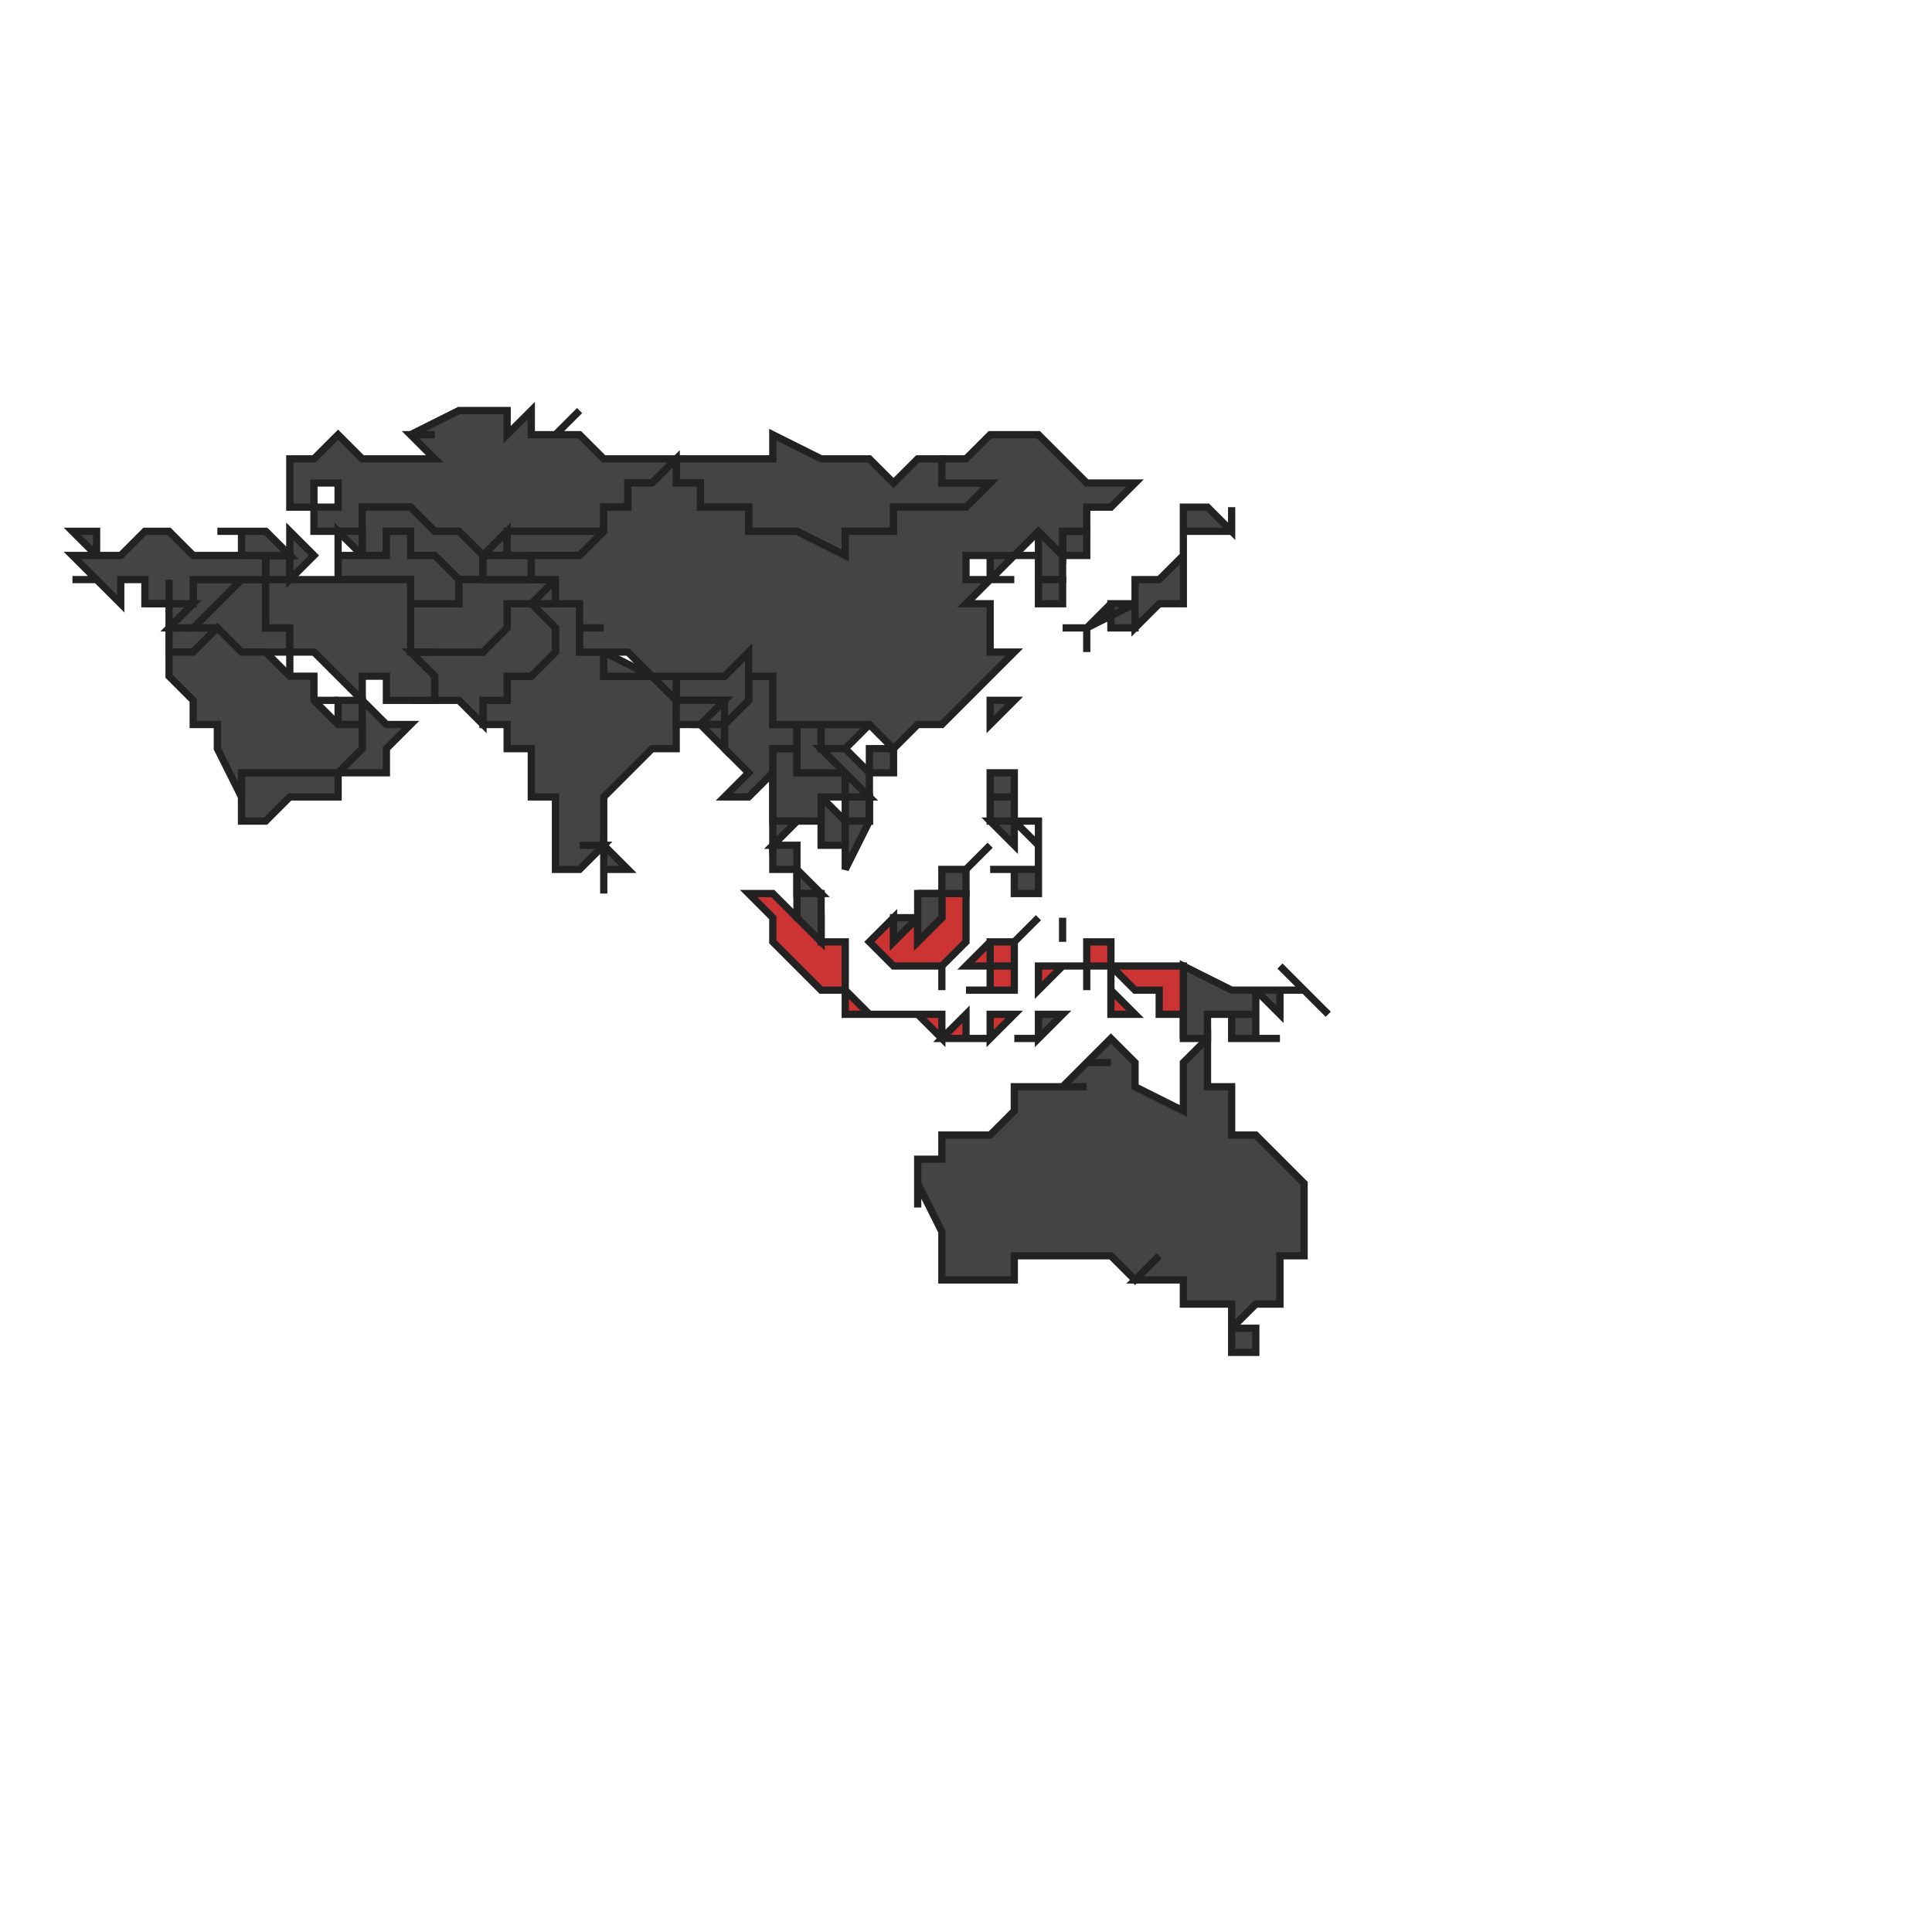
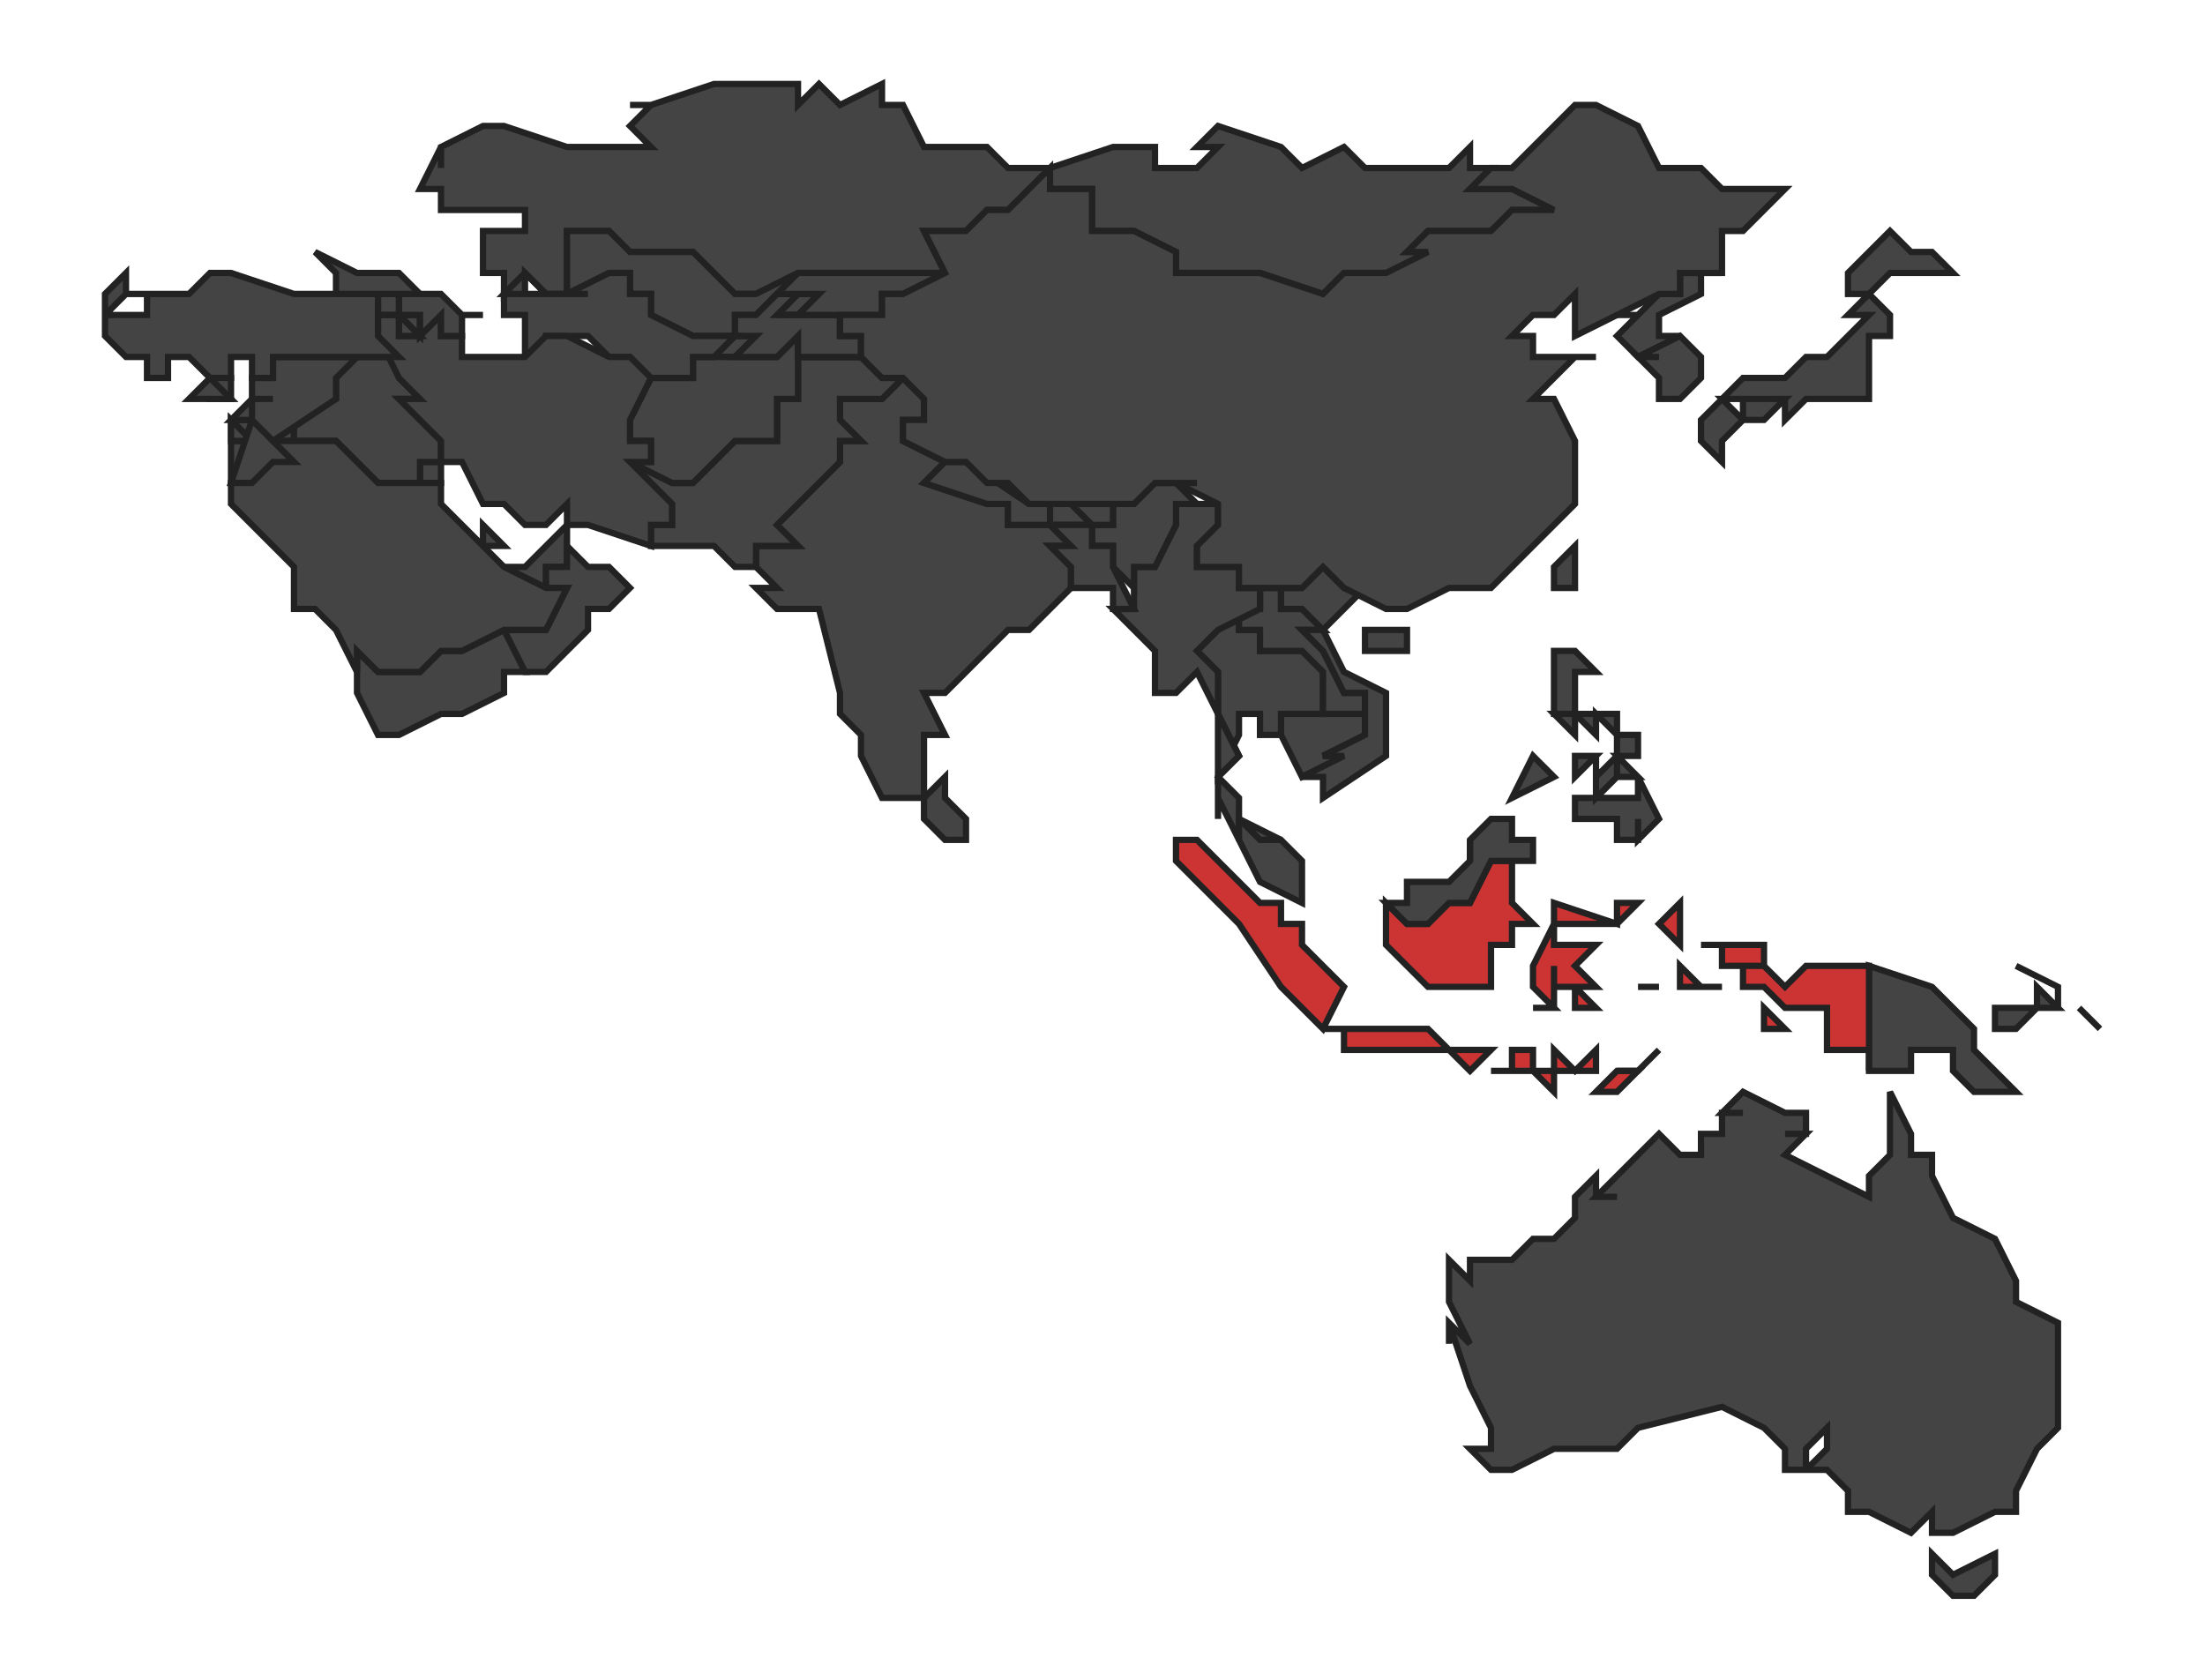
- <svg xmlns="http://www.w3.org/2000/svg" viewBox="0 0 80 80" width="80" height="80">
-   <path d="M28 19 L27 20 L27 20 L27 20 L27 20 L26 20 L26 21 L25 21 L25 22 L25 22 L25 22 L24 22 L23 22 L23 22 L22 22 L22 22 L21 22 L21 22 L20 23 L20 23 L20 23 L20 23 L20 23 L19 22 L19 22 L19 22 L19 22 L18 22 L17 21 L16 21 L15 21 L15 23 L15 23 L15 22 L14 22 L14 22 L13 22 L13 21 L13 21 L13 21 L14 21 L14 20 L13 20 L13 21 L12 21 L12 20 L12 20 L12 20 L12 20 L12 19 L12 19 L12 19 L13 19 L14 18 L15 19 L16 19 L16 19 L17 19 L17 19 L17 19 L18 19 L17 18 L17 18 L17 18 L18 18 L17 18 L17 18 L19 17 L20 17 L21 17 L21 18 L22 17 L22 18 L22 18 L23 18 L24 17 L23 18 L24 18 L25 19 L25 19 L26 19 L26 19 L27 19 L28 19 L28 19 Z" fill="#444444" stroke="#222222" stroke-width="0.3" />
-   <path d="M15 23 L15 21 L16 21 L17 21 L18 22 L19 22 L19 22 L19 22 L19 22 L20 23 L20 23 L20 23 L20 23 L20 23 L21 22 L21 22 L21 23 L21 23 L22 23 L22 23 L22 23 L21 23 L21 23 L21 23 L20 23 L20 23 L20 23 L20 24 L20 24 L20 24 L19 24 L19 24 L19 24 L18 23 L18 23 L17 23 L17 23 L17 22 L16 22 L16 22 L16 23 L15 23 Z" fill="#444444" stroke="#222222" stroke-width="0.3" />
-   <path d="M49 40 L51 41 L51 41 L51 41 L52 41 L52 42 L51 42 L52 42 L52 42 L52 43 L52 43 L52 43 L53 43 L53 43 L52 43 L51 43 L51 42 L51 42 L50 42 L50 43 L50 43 L49 43 L49 40 Z M54 41 L54 41 L54 41 L54 41 L53 40 L53 40 L54 41 Z M53 41 L53 42 L52 41 L52 41 L53 41 L53 41 L53 41 L53 41 L53 41 L53 41 L54 41 L54 41 L53 41 Z M54 41 L55 42 L55 42 L55 42 L54 41 Z" fill="#444444" stroke="#222222" stroke-width="0.3" />
-   <path d="M49 40 L49 43 L49 42 L48 42 L48 42 L48 42 L48 42 L48 42 L48 41 L47 41 L46 40 L46 41 L46 40 L45 40 L46 40 L46 40 L46 40 L45 40 L45 40 L45 39 L46 39 L46 39 L46 40 L47 40 L47 40 L48 40 L48 40 L49 40 Z M43 43 L43 43 L42 43 L42 43 L42 43 L43 43 Z M46 42 L46 41 L46 41 L47 42 L46 42 Z M40 37 L40 38 L40 38 L40 38 L40 39 L40 39 L40 39 L40 39 L39 40 L39 41 L39 41 L39 41 L39 40 L38 40 L38 40 L37 40 L37 40 L37 40 L36 39 L36 39 L36 39 L37 38 L37 39 L37 39 L37 39 L38 38 L38 39 L39 38 L39 37 L40 37 Z M44 40 L45 40 L45 41 L45 40 L44 40 L44 40 Z M43 41 L43 40 L43 40 L44 40 L44 40 L43 41 Z M44 38 L44 38 L44 38 L44 39 L44 39 L44 39 L44 39 L44 39 L44 39 L44 39 L44 38 Z M41 39 L42 39 L43 38 L43 38 L42 39 L42 39 L41 39 L41 39 L41 40 L41 39 L42 39 L42 39 L42 39 L42 40 L41 40 L42 40 L42 40 L42 41 L42 41 L42 41 L42 41 L42 41 L41 41 L41 41 L41 41 L41 40 L41 40 L41 40 L41 41 L41 41 L40 41 L41 41 L41 40 L40 40 L40 40 L41 39 L41 39 Z M41 43 L40 43 L41 43 L41 43 L41 43 Z M41 42 L42 42 L42 42 L42 42 L41 43 L41 42 L41 42 Z M40 42 L40 42 L40 43 L39 43 L40 42 L40 42 L40 42 Z M36 42 L36 42 L37 42 L37 42 L38 42 L38 42 L39 42 L39 42 L39 43 L38 42 L36 42 L35 42 L35 42 L35 42 L35 41 L36 42 Z M35 39 L35 40 L35 40 L35 40 L35 41 L35 41 L34 41 L32 39 L32 38 L31 37 L31 37 L32 37 L33 38 L33 38 L34 38 L34 39 L34 39 L34 39 L35 39 Z" fill="#cc3333" stroke="#222222" stroke-width="0.3" />
-   <path d="M43 43 L43 42 L44 42 L43 43 L43 43 Z" fill="#444444" stroke="#222222" stroke-width="0.3" />
-   <path d="M7 26 L7 26 L7 26 L7 26 L7 26 L7 27 L7 27 L7 27 L7 27 L7 27 L7 26 L7 26 Z" fill="#444444" stroke="#222222" stroke-width="0.3" />
-   <path d="M7 26 L7 26 L7 25 L8 25 L8 25 L7 26 Z" fill="#444444" stroke="#222222" stroke-width="0.3" />
-   <path d="M7 27 L7 27 L7 26 L7 26 L7 26 L7 26 L7 27 Z" fill="#444444" stroke="#222222" stroke-width="0.3" />
-   <path d="M7 27 L7 26 L8 26 L8 26 L9 26 L8 27 L8 27 L7 27 L7 27 Z" fill="#444444" stroke="#222222" stroke-width="0.3" />
-   <path d="M14 29 L14 30 L14 29 L15 29 L15 29 L15 29 L15 29 L15 29 L15 30 L15 30 L14 30 L14 29 Z" fill="#444444" stroke="#222222" stroke-width="0.3" />
-   <path d="M13 29 L13 29 L13 29 L14 29 L13 29 L13 29 Z" fill="#444444" stroke="#222222" stroke-width="0.3" />
-   <path d="M12 27 L12 28 L12 28 L12 28 L12 27 L12 27 L12 27 Z" fill="#444444" stroke="#222222" stroke-width="0.3" />
-   <path d="M9 26 L8 26 L9 25 L9 25 L10 24 L11 24 L11 24 L11 25 L11 25 L11 25 L11 25 L11 26 L11 26 L12 26 L12 26 L12 27 L12 27 L12 27 L12 27 L12 27 L12 27 L11 27 L10 27 L9 26 Z" fill="#444444" stroke="#222222" stroke-width="0.3" />
-   <path d="M15 30 L15 30 L15 29 L15 29 L15 29 L16 30 L16 30 L17 30 L16 31 L16 31 L16 32 L16 32 L15 32 L15 32 L15 32 L14 32 L14 32 L15 31 L15 30 L15 30 Z M15 29 L15 29 L15 29 L15 29 L15 29 Z" fill="#444444" stroke="#222222" stroke-width="0.3" />
-   <path d="M34 34 L34 34 L34 33 L34 33 L35 34 L35 33 L36 33 L36 34 L36 34 L35 34 L35 35 L35 35 L34 35 L34 34 Z" fill="#444444" stroke="#222222" stroke-width="0.3" />
-   <path d="M35 33 L34 33 L34 34 L34 34 L33 34 L33 34 L33 34 L33 34 L33 34 L32 35 L32 35 L33 35 L33 36 L34 37 L34 37 L33 37 L33 37 L33 36 L33 36 L32 36 L32 36 L32 36 L32 35 L33 34 L32 34 L32 33 L32 33 L32 32 L32 32 L32 31 L32 31 L33 31 L33 31 L33 31 L33 31 L33 32 L34 32 L34 32 L34 32 L34 32 L35 32 L35 33 L35 33 L35 33 Z" fill="#444444" stroke="#222222" stroke-width="0.3" />
-   <path d="M36 33 L35 33 L35 34 L35 33 L35 33 L35 33 L35 32 L34 32 L34 32 L34 32 L34 32 L33 32 L33 31 L33 31 L33 31 L33 31 L33 31 L33 31 L33 30 L34 30 L34 31 L35 31 L35 31 L34 31 L35 32 L36 33 L36 33 L36 33 Z" fill="#444444" stroke="#222222" stroke-width="0.3" />
-   <path d="M33 31 L32 31 L32 31 L32 32 L32 32 L32 33 L32 33 L32 34 L33 34 L32 35 L32 35 L32 34 L32 34 L32 34 L32 32 L31 33 L30 33 L31 32 L31 32 L30 31 L30 31 L30 31 L30 31 L30 31 L30 31 L30 30 L30 30 L30 29 L30 30 L31 29 L31 28 L31 28 L32 28 L32 28 L32 28 L32 28 L32 29 L32 29 L32 30 L32 29 L32 30 L33 30 L32 30 L33 30 L33 30 L33 31 Z" fill="#444444" stroke="#222222" stroke-width="0.3" />
-   <path d="M35 35 L35 35 L35 34 L36 34 L36 33 L36 33 L35 32 L34 31 L35 31 L35 31 L34 31 L34 30 L35 30 L35 30 L35 30 L35 30 L36 30 L36 30 L35 31 L35 31 L36 32 L36 33 L36 34 L36 34 L35 36 L35 35 L35 35 L35 35 Z" fill="#444444" stroke="#222222" stroke-width="0.3" />
-   <path d="M45 22 L45 22 L45 22 L45 22 Z M45 22 L45 22 L45 22 L45 23 L45 23 L44 23 L44 23 L44 24 L44 24 L43 24 L43 24 L43 23 L42 23 L43 23 L43 22 L44 23 L44 22 L45 22 L45 22 Z" fill="#444444" stroke="#222222" stroke-width="0.3" />
-   <path d="M43 24 L44 24 L44 24 L44 25 L44 25 L43 25 L43 25 L43 24 L43 24 L43 24 Z" fill="#444444" stroke="#222222" stroke-width="0.3" />
-   <path d="M28 19 L30 19 L30 19 L31 19 L32 19 L32 19 L32 19 L32 18 L34 19 L34 19 L34 19 L36 19 L36 19 L37 20 L38 19 L38 19 L39 19 L39 19 L39 20 L39 20 L40 20 L40 20 L41 20 L41 20 L40 21 L39 21 L38 21 L37 21 L37 21 L37 22 L37 22 L35 22 L35 23 L33 22 L31 22 L31 21 L30 21 L29 21 L29 21 L29 20 L29 20 L28 20 L28 19 Z" fill="#444444" stroke="#222222" stroke-width="0.3" />
-   <path d="M32 28 L32 28 L31 28 L31 28 L31 29 L30 30 L30 29 L30 30 L30 30 L30 30 L30 30 L29 30 L29 30 L30 29 L29 29 L29 29 L28 29 L28 29 L28 29 L28 29 L28 29 L28 30 L28 30 L28 30 L28 31 L28 31 L27 31 L27 31 L26 32 L26 32 L25 33 L25 33 L25 34 L25 34 L25 35 L25 35 L24 35 L25 35 L24 36 L24 36 L23 36 L23 35 L23 34 L23 33 L22 33 L22 31 L21 31 L21 31 L21 30 L21 30 L21 30 L20 30 L20 29 L21 29 L21 29 L21 28 L21 28 L22 28 L23 27 L23 26 L23 26 L23 26 L22 25 L23 25 L24 25 L24 25 L24 25 L24 26 L25 26 L25 26 L24 26 L24 27 L25 27 L25 27 L25 28 L26 28 L27 28 L27 28 L28 29 L28 28 L28 28 L28 28 L29 28 L30 28 L30 28 L29 28 L30 28 L31 27 L31 28 L31 27 L31 28 L31 28 L32 28 Z" fill="#444444" stroke="#222222" stroke-width="0.3" />
-   <path d="M30 30 L30 31 L30 31 L30 31 L29 30 L29 30 L29 30 L28 30 L28 30 L28 29 L28 29 L28 29 L28 29 L28 29 L29 29 L29 29 L30 29 L29 30 L29 30 L30 30 L30 30 Z" fill="#444444" stroke="#222222" stroke-width="0.3" />
-   <path d="M29 28 L30 28 L30 28 L29 28 L28 28 L29 28 L29 28 Z" fill="#444444" stroke="#222222" stroke-width="0.3" />
-   <path d="M28 28 L28 29 L28 29 L27 28 L27 28 L26 28 L25 28 L25 27 L25 27 L27 28 L28 28 Z" fill="#444444" stroke="#222222" stroke-width="0.3" />
-   <path d="M24 25 L24 25 L23 25 L22 25 L23 26 L23 26 L23 26 L23 27 L22 28 L21 28 L21 28 L21 29 L21 29 L20 29 L20 30 L20 30 L19 29 L17 29 L18 29 L18 28 L18 28 L18 28 L18 28 L18 28 L17 27 L18 27 L19 27 L19 27 L19 27 L20 27 L21 26 L21 26 L21 26 L21 26 L21 26 L21 26 L21 25 L21 25 L22 25 L23 24 L23 24 L23 25 L24 25 Z" fill="#444444" stroke="#222222" stroke-width="0.3" />
-   <path d="M19 24 L20 24 L20 24 L21 24 L21 24 L21 24 L21 24 L21 24 L21 24 L22 24 L22 24 L23 24 L23 24 L22 25 L21 25 L21 25 L21 26 L21 26 L21 26 L21 26 L21 26 L21 26 L20 27 L19 27 L19 27 L19 27 L18 27 L17 27 L18 27 L18 27 L17 27 L17 26 L17 26 L17 26 L17 25 L18 25 L18 25 L18 25 L19 25 L19 24 L19 24 L19 24 Z" fill="#444444" stroke="#222222" stroke-width="0.3" />
-   <path d="M20 24 L20 24 L20 24 L20 23 L20 23 L20 23 L21 23 L21 23 L21 23 L21 23 L21 23 L21 23 L21 23 L22 23 L22 24 L23 24 L23 24 L22 24 L22 24 L21 24 L21 24 L21 24 L21 24 L21 24 L21 24 L20 24 Z" fill="#444444" stroke="#222222" stroke-width="0.3" />
-   <path d="M21 22 L21 22 L22 22 L22 22 L22 22 L23 22 L23 22 L24 22 L25 22 L24 23 L24 23 L23 23 L23 23 L22 23 L22 23 L22 23 L21 23 L21 23 L22 23 L22 23 L22 23 L21 23 L21 23 L21 22 L21 22 Z" fill="#444444" stroke="#222222" stroke-width="0.3" />
-   <path d="M14 22 L15 22 L15 23 L16 23 L16 22 L16 22 L17 22 L17 23 L17 23 L18 23 L18 23 L19 24 L19 24 L19 24 L19 24 L19 24 L19 24 L19 25 L18 25 L17 25 L17 25 L17 25 L17 24 L16 24 L15 24 L15 24 L14 24 L14 24 L14 23 L14 23 L14 23 L14 23 L14 23 L15 23 L14 22 L14 22 L14 23 L14 22 Z" fill="#444444" stroke="#222222" stroke-width="0.3" />
-   <path d="M12 27 L12 27 L12 27 L12 27 L12 26 L12 26 L11 26 L11 26 L11 25 L11 25 L11 25 L11 25 L11 24 L11 24 L11 23 L11 23 L11 24 L11 24 L12 23 L12 23 L12 24 L12 24 L13 24 L13 24 L14 24 L14 24 L15 24 L16 24 L17 24 L17 25 L17 25 L17 25 L17 26 L17 26 L17 26 L17 27 L18 27 L18 27 L17 27 L18 28 L18 28 L18 28 L18 28 L18 28 L18 29 L17 29 L16 29 L16 28 L15 28 L15 29 L14 28 L14 28 L14 28 L13 27 L13 27 L12 27 L12 27 Z" fill="#444444" stroke="#222222" stroke-width="0.3" />
-   <path d="M7 26 L7 26 L8 25 L8 25 L7 25 L7 25 L8 25 L8 24 L9 24 L10 24 L9 25 L9 25 L8 26 L7 26 Z" fill="#444444" stroke="#222222" stroke-width="0.3" />
-   <path d="M12 24 L11 24 L11 23 L10 23 L10 23 L11 23 L11 23 L11 23 L11 23 L11 23 L12 23 L12 24 Z" fill="#444444" stroke="#222222" stroke-width="0.3" />
-   <path d="M11 24 L11 24 L10 24 L9 24 L8 24 L8 25 L7 25 L7 25 L7 24 L7 24 L7 25 L6 25 L6 24 L5 24 L5 25 L5 25 L4 24 L4 24 L3 24 L4 24 L3 23 L4 23 L4 23 L5 23 L5 23 L6 22 L7 22 L8 23 L9 23 L10 23 L10 23 L10 23 L10 23 L11 23 L11 23 L11 24 L11 24 L11 24 Z M3 22 L4 22 L4 22 L4 23 L5 23 L4 23 L4 23 L4 23 L3 23 L4 23 L3 22 Z" fill="#444444" stroke="#222222" stroke-width="0.3" />
-   <path d="M51 55 L52 55 L52 56 L52 56 L52 56 L51 56 L51 56 L51 55 L51 55 L51 55 Z M43 52 L42 52 L42 53 L41 53 L40 53 L39 53 L39 53 L39 52 L39 52 L39 52 L39 51 L38 49 L38 50 L38 49 L38 50 L38 49 L38 48 L38 48 L38 48 L38 48 L39 48 L39 47 L40 47 L40 47 L41 47 L42 46 L42 46 L42 46 L42 46 L42 46 L42 46 L42 45 L42 46 L42 45 L43 45 L43 45 L43 45 L44 45 L44 45 L45 45 L44 45 L45 44 L45 44 L45 44 L45 44 L46 44 L46 44 L45 44 L46 43 L47 44 L47 44 L47 44 L47 44 L47 44 L47 45 L47 45 L49 46 L49 46 L49 46 L49 45 L49 44 L50 43 L50 44 L50 45 L50 45 L51 45 L51 46 L51 47 L52 47 L52 47 L53 48 L53 48 L53 48 L53 48 L53 48 L54 49 L54 50 L54 50 L54 52 L54 52 L53 52 L53 53 L53 54 L52 54 L52 54 L51 55 L51 54 L51 54 L50 54 L49 54 L49 54 L49 53 L48 53 L48 53 L48 53 L48 53 L48 53 L47 53 L48 52 L48 52 L47 53 L47 53 L47 53 L47 53 L46 52 L46 52 L45 52 L43 52 Z" fill="#444444" stroke="#222222" stroke-width="0.3" />
-   <path d="M26 36 L25 36 L25 37 L25 36 L25 36 L25 35 L25 35 L26 36 Z" fill="#444444" stroke="#222222" stroke-width="0.3" />
-   <path d="M37 32 L36 32 L36 31 L36 31 L37 31 L37 31 L37 32 L37 32 Z M25 22 L25 22 L25 22 L25 21 L26 21 L26 20 L27 20 L27 20 L27 20 L27 20 L28 19 L28 20 L29 20 L29 20 L29 21 L29 21 L30 21 L31 21 L31 22 L33 22 L35 23 L35 22 L36 22 L37 22 L37 21 L37 21 L38 21 L39 21 L40 21 L41 20 L41 20 L40 20 L40 20 L39 20 L39 20 L39 19 L40 19 L40 19 L40 19 L41 18 L41 18 L41 18 L41 18 L42 18 L42 18 L43 18 L44 19 L44 19 L45 20 L45 20 L46 20 L47 20 L46 21 L45 21 L45 21 L45 22 L45 22 L45 22 L45 22 L45 22 L45 22 L44 22 L44 23 L43 22 L42 23 L41 24 L41 23 L41 23 L42 23 L41 23 L41 23 L40 23 L40 23 L40 24 L40 24 L40 24 L40 24 L41 24 L41 24 L42 24 L42 24 L41 24 L40 25 L41 25 L41 26 L41 27 L41 27 L41 27 L42 27 L41 28 L41 28 L40 29 L39 30 L39 30 L38 30 L38 30 L38 30 L37 31 L37 31 L37 31 L37 31 L37 31 L36 30 L35 30 L35 30 L35 30 L35 30 L34 30 L33 30 L33 31 L33 31 L33 30 L33 30 L32 30 L33 30 L32 30 L32 29 L32 30 L32 29 L32 29 L32 28 L32 28 L31 28 L31 28 L31 27 L31 28 L31 27 L30 28 L29 28 L29 28 L28 28 L28 28 L28 28 L27 28 L27 28 L26 27 L26 27 L25 27 L25 27 L24 27 L24 26 L25 26 L25 26 L24 26 L24 25 L24 25 L23 25 L23 24 L23 24 L23 24 L22 24 L22 23 L22 23 L22 23 L23 23 L23 23 L24 23 L24 23 L25 22 Z" fill="#444444" stroke="#222222" stroke-width="0.3" />
-   <path d="M42 29 L41 30 L41 30 L41 30 L41 29 L42 29 Z" fill="#444444" stroke="#222222" stroke-width="0.3" />
-   <path d="M11 22 L12 23 L12 22 L13 23 L13 23 L13 23 L12 24 L12 24 L12 23 L12 23 L12 24 L12 23 L11 23 L11 23 L11 23 L12 23 L11 22 L11 22 Z M11 24 L11 24 L11 23 L11 23 L11 24 Z" fill="#444444" stroke="#222222" stroke-width="0.3" />
-   <path d="M9 22 L10 22 L10 22 L11 22 L11 22 L11 22 L12 23 L11 23 L10 23 L10 23 L10 23 L10 22 L9 22 Z" fill="#444444" stroke="#222222" stroke-width="0.3" />
-   <path d="M41 34 L41 34 L41 34 L41 34 L41 34 Z M42 35 L42 35 L42 35 L42 35 L42 35 L42 35 L42 35 L42 35 Z M43 35 L43 36 L43 37 L43 36 L43 36 L43 37 L43 37 L42 37 L42 36 L42 36 L42 36 L42 36 L41 36 L42 36 L42 36 L42 36 L43 36 L43 35 L43 35 L43 35 L43 35 Z M41 35 L40 36 L41 35 L41 35 Z M42 32 L42 32 L42 32 L42 33 L41 33 L41 33 L42 33 L42 34 L42 34 L42 34 L42 34 L42 34 L41 34 L41 33 L41 33 L41 33 L41 33 L41 33 L41 33 L41 32 L42 32 L42 32 Z M42 35 L41 34 L42 34 L42 35 L42 35 Z M43 34 L43 35 L43 35 L43 35 L43 35 L43 35 L43 35 L42 34 L43 35 L43 34 L42 34 L43 34 Z" fill="#444444" stroke="#222222" stroke-width="0.3" />
-   <path d="M33 37 L33 36 L33 37 L33 37 L34 37 L34 37 L34 37 L34 37 L34 38 L34 39 L34 39 L33 38 L33 37 Z M40 37 L39 37 L39 38 L38 39 L38 38 L37 39 L37 39 L37 39 L37 38 L37 38 L37 38 L37 38 L38 38 L38 37 L39 37 L39 37 L39 37 L39 37 L39 36 L40 36 L40 37 L40 37 L40 37 L40 37 L40 37 L40 37 Z" fill="#444444" stroke="#222222" stroke-width="0.3" />
-   <path d="M39 37 L39 37 L39 37 L39 37 L38 37 L39 37 Z" fill="#444444" stroke="#222222" stroke-width="0.3" />
-   <path d="M49 23 L49 24 L49 24 L49 25 L49 25 L49 25 L48 25 L48 25 L47 26 L47 26 L47 25 L45 26 L45 26 L45 27 L45 27 L45 27 L45 26 L45 26 L44 26 L45 26 L46 25 L47 25 L47 25 L47 24 L48 24 L48 24 L49 23 L49 23 L49 23 L49 23 L49 23 L49 23 Z M51 22 L51 21 L51 22 L50 22 L50 22 L49 22 L49 23 L49 23 L49 22 L49 22 L49 22 L49 21 L50 21 L51 22 Z M46 26 L46 26 L46 26 L46 25 L47 25 L47 26 L46 26 L46 26 L46 26 L46 26 L46 26 L46 26 Z" fill="#444444" stroke="#222222" stroke-width="0.3" />
-   <path d="M14 32 L14 32 L14 33 L14 33 L13 33 L12 33 L11 34 L11 34 L10 34 L10 33 L10 32 L10 32 L12 32 L12 32 L12 32 L12 32 L13 32 L14 32 Z" fill="#444444" stroke="#222222" stroke-width="0.3" />
-   <path d="M7 27 L7 27 L8 27 L8 27 L8 27 L8 27 L9 26 L10 27 L11 27 L12 28 L12 28 L12 28 L12 28 L13 28 L13 29 L13 29 L13 29 L14 30 L15 30 L15 30 L15 30 L15 31 L14 32 L13 32 L12 32 L12 32 L12 32 L12 32 L10 32 L10 32 L10 32 L10 33 L9 31 L9 31 L9 31 L9 30 L8 30 L8 29 L8 29 L7 28 L7 28 L7 27 Z" fill="#444444" stroke="#222222" stroke-width="0.3" />
-   <path d="M6 25 L6 25 L7 25 L7 25 L6 25 Z" fill="#444444" stroke="#222222" stroke-width="0.3" />
-   <path d="M6 25 L6 25 L7 25 L6 25 L6 25 Z" fill="#444444" stroke="#222222" stroke-width="0.3" />
+ <svg xmlns="http://www.w3.org/2000/svg" viewBox="0 0 105 80" width="105" height="80">
+   <path d="M50 8 L49 9 L49 9 L49 9 L48 10 L47 10 L46 11 L44 11 L45 13 L45 13 L45 13 L44 13 L41 13 L40 13 L40 13 L40 13 L38 13 L38 13 L36 14 L36 14 L36 14 L36 14 L35 14 L34 13 L34 13 L34 13 L33 12 L31 12 L30 12 L29 11 L27 11 L27 14 L26 14 L25 13 L24 14 L24 13 L23 13 L23 12 L23 12 L23 11 L25 11 L25 10 L23 10 L22 10 L21 10 L21 10 L21 9 L20 9 L20 9 L21 7 L21 8 L21 7 L23 6 L24 6 L27 7 L27 7 L29 7 L29 7 L30 7 L31 7 L31 7 L30 6 L30 6 L30 6 L31 5 L30 5 L31 5 L34 4 L36 4 L38 4 L38 5 L39 4 L40 5 L40 5 L40 5 L42 4 L42 5 L43 5 L44 7 L45 7 L46 7 L47 7 L48 8 L49 8 L50 8 Z" fill="#444444" stroke="#222222" stroke-width="0.3" />
+   <path d="M27 14 L27 11 L29 11 L30 12 L31 12 L33 12 L34 13 L34 13 L34 13 L35 14 L36 14 L36 14 L36 14 L36 14 L38 13 L38 13 L37 14 L38 14 L38 14 L39 14 L38 15 L37 15 L38 14 L37 14 L36 15 L35 15 L35 16 L36 16 L36 16 L35 17 L34 17 L35 16 L33 16 L31 15 L31 14 L30 14 L30 14 L30 13 L29 13 L27 14 L28 14 L27 14 Z" fill="#444444" stroke="#222222" stroke-width="0.3" />
+   <path d="M89 46 L92 47 L93 48 L93 48 L94 49 L94 49 L94 49 L94 50 L94 50 L95 51 L95 51 L95 51 L96 52 L96 52 L94 52 L93 51 L93 50 L92 50 L91 50 L91 51 L90 51 L89 51 L89 46 Z M98 47 L98 48 L98 48 L98 47 L96 46 L96 46 L98 47 Z M97 48 L96 49 L95 49 L95 48 L96 48 L96 48 L96 48 L96 48 L97 48 L97 47 L97 47 L98 48 L97 48 Z M99 48 L100 49 L100 49 L100 49 L99 48 Z" fill="#444444" stroke="#222222" stroke-width="0.3" />
+   <path d="M89 46 L89 51 L89 50 L88 50 L88 50 L87 50 L87 50 L87 50 L87 48 L85 48 L84 47 L83 47 L83 47 L83 46 L84 46 L84 46 L83 46 L82 46 L82 45 L81 45 L83 45 L84 45 L84 46 L85 47 L86 46 L87 46 L87 46 L89 46 Z M77 51 L78 51 L77 52 L76 52 L77 51 L77 51 Z M84 49 L84 49 L84 48 L85 49 L84 49 Z M72 41 L72 42 L72 43 L72 43 L73 44 L72 44 L72 44 L72 45 L71 45 L71 47 L71 47 L70 47 L70 47 L69 47 L68 47 L68 47 L67 46 L66 45 L66 45 L66 44 L66 43 L66 43 L66 43 L67 44 L68 44 L69 43 L69 43 L70 43 L71 41 L72 41 Z M80 46 L81 47 L82 47 L81 47 L80 47 L80 46 Z M79 47 L78 47 L78 47 L79 47 L79 47 L79 47 Z M80 43 L80 43 L80 43 L80 43 L80 44 L80 44 L80 45 L80 45 L80 45 L79 44 L80 43 Z M74 43 L77 44 L77 43 L78 43 L77 44 L76 44 L74 44 L74 45 L74 45 L75 45 L76 45 L76 45 L76 45 L76 45 L75 46 L76 47 L75 47 L76 48 L76 48 L76 48 L75 48 L76 48 L75 48 L75 48 L75 47 L74 47 L74 46 L74 46 L74 48 L74 48 L73 48 L74 48 L73 47 L73 47 L73 46 L74 44 L74 43 Z M74 52 L73 51 L74 51 L74 52 L74 52 Z M74 50 L75 51 L76 50 L76 51 L74 51 L74 51 L74 50 Z M72 50 L73 50 L73 51 L71 51 L72 51 L72 51 L72 50 Z M65 49 L65 49 L67 49 L67 49 L68 49 L69 50 L70 50 L71 50 L70 51 L69 50 L65 50 L64 50 L64 49 L63 49 L64 49 L65 49 Z M62 45 L63 46 L63 46 L64 47 L63 49 L63 49 L61 47 L59 44 L58 43 L56 41 L56 40 L57 40 L60 43 L60 43 L61 43 L61 44 L62 44 L62 45 L62 45 Z" fill="#cc3333" stroke="#222222" stroke-width="0.3" />
+   <path d="M77 51 L78 51 L79 50 L78 51 L77 51 Z" fill="#444444" stroke="#222222" stroke-width="0.3" />
+   <path d="M12 20 L12 21 L11 20 L11 21 L12 21 L11 21 L12 21 L12 21 L11 23 L11 21 L11 20 L12 20 Z" fill="#444444" stroke="#222222" stroke-width="0.3" />
+   <path d="M12 20 L11 20 L12 19 L12 19 L13 19 L12 20 Z" fill="#444444" stroke="#222222" stroke-width="0.3" />
+   <path d="M12 21 L11 21 L12 21 L11 21 L11 20 L12 21 L12 21 Z" fill="#444444" stroke="#222222" stroke-width="0.3" />
+   <path d="M11 23 L12 20 L13 21 L14 20 L14 21 L13 21 L14 22 L12 23 L11 23 Z" fill="#444444" stroke="#222222" stroke-width="0.3" />
+   <path d="M24 27 L24 27 L25 27 L27 25 L27 25 L27 26 L27 26 L27 27 L26 27 L26 28 L24 27 L24 27 Z" fill="#444444" stroke="#222222" stroke-width="0.3" />
+   <path d="M23 26 L23 26 L23 25 L24 26 L23 26 L23 26 Z" fill="#444444" stroke="#222222" stroke-width="0.3" />
+   <path d="M21 22 L21 23 L21 23 L20 23 L20 23 L20 22 L21 22 Z" fill="#444444" stroke="#222222" stroke-width="0.3" />
+   <path d="M14 21 L14 20 L16 19 L16 18 L17 17 L18 17 L19 17 L19 18 L19 18 L20 19 L19 19 L19 19 L20 20 L20 20 L21 21 L21 22 L21 22 L21 22 L21 22 L20 22 L20 23 L18 23 L16 21 L14 21 Z" fill="#444444" stroke="#222222" stroke-width="0.3" />
+   <path d="M26 28 L26 27 L27 27 L27 26 L27 26 L28 27 L29 27 L30 28 L29 29 L28 29 L28 30 L27 31 L27 31 L27 31 L26 32 L25 32 L24 30 L26 30 L27 28 L26 28 Z M27 25 L27 25 L27 25 L27 25 L27 25 Z" fill="#444444" stroke="#222222" stroke-width="0.3" />
+   <path d="M61 35 L61 34 L61 34 L62 34 L64 34 L64 34 L65 34 L65 34 L65 35 L63 36 L64 36 L62 37 L62 37 L61 35 Z" fill="#444444" stroke="#222222" stroke-width="0.3" />
+   <path d="M63 34 L61 34 L61 34 L61 35 L60 35 L60 35 L60 34 L59 34 L59 35 L58 37 L59 38 L59 38 L59 39 L61 40 L60 40 L60 40 L60 40 L59 39 L59 40 L58 38 L58 39 L58 38 L58 37 L59 36 L58 34 L58 33 L58 32 L57 31 L57 31 L58 30 L58 30 L59 29 L59 30 L60 30 L60 30 L60 31 L61 31 L61 31 L61 31 L62 31 L63 32 L63 32 L63 33 L63 34 Z" fill="#444444" stroke="#222222" stroke-width="0.3" />
+   <path d="M65 34 L64 34 L64 34 L63 34 L63 33 L63 32 L63 32 L62 31 L61 31 L61 31 L61 31 L60 31 L60 30 L60 30 L59 30 L59 29 L60 29 L60 29 L60 28 L61 28 L61 29 L62 29 L63 30 L62 30 L63 31 L64 33 L65 33 L65 34 Z" fill="#444444" stroke="#222222" stroke-width="0.3" />
+   <path d="M60 29 L58 30 L58 30 L57 31 L57 31 L58 32 L58 33 L58 34 L59 36 L58 37 L58 36 L58 35 L58 35 L58 34 L57 32 L56 33 L55 33 L55 32 L55 31 L54 30 L54 30 L54 30 L53 29 L53 29 L54 29 L54 28 L54 28 L54 27 L55 27 L56 25 L56 25 L56 24 L57 24 L57 24 L58 24 L58 24 L58 25 L57 26 L57 27 L58 27 L58 27 L59 27 L59 28 L59 28 L60 28 L60 29 Z" fill="#444444" stroke="#222222" stroke-width="0.3" />
+   <path d="M62 37 L64 36 L63 36 L65 35 L65 33 L64 33 L63 31 L62 30 L63 30 L62 29 L61 29 L61 28 L62 28 L63 27 L64 28 L64 28 L64 28 L65 28 L64 29 L63 30 L64 32 L66 33 L66 34 L66 36 L63 38 L63 38 L63 37 L62 37 Z" fill="#444444" stroke="#222222" stroke-width="0.3" />
+   <path d="M82 13 L82 13 L82 13 L82 13 Z M81 13 L82 13 L81 13 L81 14 L81 14 L79 15 L79 16 L80 16 L80 16 L78 17 L77 16 L78 15 L77 15 L78 15 L79 14 L80 14 L80 13 L81 13 L81 13 Z" fill="#444444" stroke="#222222" stroke-width="0.3" />
+   <path d="M78 17 L80 16 L81 17 L81 18 L80 19 L79 19 L79 18 L78 17 L79 17 L78 17 Z" fill="#444444" stroke="#222222" stroke-width="0.3" />
+   <path d="M50 8 L53 7 L55 7 L55 8 L57 8 L58 7 L57 7 L58 6 L61 7 L61 7 L62 8 L64 7 L65 8 L67 8 L69 8 L70 7 L70 8 L71 8 L70 9 L71 9 L72 9 L72 9 L74 10 L74 10 L72 10 L71 11 L69 11 L68 11 L67 12 L68 12 L67 13 L64 13 L63 14 L60 13 L56 13 L56 12 L54 11 L52 11 L52 11 L52 10 L52 9 L50 9 L50 8 Z" fill="#444444" stroke="#222222" stroke-width="0.3" />
+   <path d="M57 24 L57 24 L56 24 L56 25 L56 25 L55 27 L54 27 L54 28 L54 28 L53 27 L53 27 L53 27 L53 27 L53 26 L52 26 L52 25 L51 25 L50 25 L51 26 L50 26 L51 27 L51 27 L51 28 L51 28 L50 29 L50 29 L49 30 L48 30 L46 32 L46 32 L45 33 L44 33 L45 35 L44 35 L44 37 L44 37 L44 37 L44 38 L43 38 L43 38 L42 38 L41 36 L41 35 L40 34 L40 33 L39 29 L38 29 L37 29 L36 28 L37 28 L37 28 L36 27 L36 26 L38 26 L37 25 L37 25 L38 24 L38 24 L40 22 L40 21 L41 21 L40 20 L40 19 L40 19 L42 19 L43 18 L44 19 L44 20 L44 20 L44 20 L43 20 L43 21 L45 22 L45 22 L44 23 L47 24 L48 24 L48 25 L50 25 L50 24 L51 24 L51 24 L52 25 L53 25 L53 24 L53 24 L54 24 L55 23 L56 23 L56 23 L57 23 L56 23 L57 24 Z" fill="#444444" stroke="#222222" stroke-width="0.3" />
+   <path d="M53 27 L54 29 L53 29 L53 29 L53 28 L52 28 L52 28 L51 28 L51 27 L51 27 L50 26 L51 26 L50 25 L51 25 L52 25 L52 26 L53 26 L53 27 L53 27 L53 27 L53 27 Z" fill="#444444" stroke="#222222" stroke-width="0.3" />
+   <path d="M52 24 L53 24 L53 25 L52 25 L51 24 L51 24 L52 24 Z" fill="#444444" stroke="#222222" stroke-width="0.3" />
+   <path d="M50 24 L50 25 L50 25 L48 25 L48 24 L47 24 L44 23 L45 22 L46 22 L49 24 L50 24 Z" fill="#444444" stroke="#222222" stroke-width="0.3" />
+   <path d="M43 18 L42 19 L40 19 L40 19 L40 20 L41 21 L40 21 L40 22 L38 24 L38 24 L37 25 L37 25 L38 26 L36 26 L36 27 L35 27 L34 26 L31 26 L31 25 L32 25 L32 24 L32 24 L32 24 L31 23 L30 22 L32 23 L33 23 L34 22 L34 22 L35 21 L37 21 L37 20 L37 20 L37 20 L37 19 L38 19 L38 18 L38 18 L38 17 L41 17 L41 17 L42 18 L43 18 Z" fill="#444444" stroke="#222222" stroke-width="0.3" />
+   <path d="M34 17 L36 17 L36 17 L36 17 L37 17 L37 17 L38 16 L38 16 L38 17 L38 17 L39 17 L41 17 L41 17 L38 17 L38 18 L38 18 L38 19 L37 19 L37 20 L37 20 L37 20 L37 21 L35 21 L34 22 L34 22 L33 23 L32 23 L30 22 L31 22 L31 21 L30 21 L30 20 L30 20 L30 20 L31 18 L31 18 L32 18 L32 18 L33 18 L33 17 L34 17 L34 17 Z" fill="#444444" stroke="#222222" stroke-width="0.3" />
+   <path d="M35 17 L36 16 L36 16 L35 16 L35 15 L36 15 L37 14 L38 14 L37 15 L38 15 L38 15 L37 15 L37 15 L40 15 L40 16 L41 16 L41 17 L39 17 L38 17 L38 17 L38 16 L38 16 L37 17 L37 17 L36 17 L35 17 Z" fill="#444444" stroke="#222222" stroke-width="0.3" />
+   <path d="M38 13 L38 13 L38 13 L40 13 L40 13 L40 13 L41 13 L44 13 L45 13 L43 14 L42 14 L42 15 L41 15 L40 15 L40 15 L40 15 L37 15 L37 15 L38 15 L39 14 L38 14 L38 14 L37 14 L38 13 L38 13 Z" fill="#444444" stroke="#222222" stroke-width="0.3" />
+   <path d="M24 14 L25 13 L26 14 L28 14 L27 14 L29 13 L30 13 L30 14 L30 14 L31 14 L31 15 L33 16 L35 16 L34 17 L34 17 L34 17 L33 17 L33 18 L31 18 L31 18 L31 18 L30 17 L29 17 L28 16 L26 16 L26 17 L25 17 L25 16 L25 15 L25 15 L24 15 L24 14 L25 14 L26 14 L25 13 L25 14 L24 14 L24 14 Z" fill="#444444" stroke="#222222" stroke-width="0.3" />
+   <path d="M21 22 L21 22 L21 22 L21 22 L21 21 L20 20 L20 20 L19 19 L19 19 L20 19 L19 18 L19 18 L18 16 L18 16 L18 15 L19 15 L19 16 L20 16 L21 15 L21 15 L21 16 L22 16 L22 17 L23 17 L24 17 L25 17 L26 16 L27 16 L29 17 L30 17 L31 18 L31 18 L30 20 L30 20 L30 20 L30 21 L31 21 L31 22 L30 22 L31 23 L32 24 L32 24 L32 24 L32 25 L31 25 L31 26 L28 25 L27 25 L27 24 L26 25 L25 25 L24 24 L23 24 L22 22 L22 22 L22 22 L21 22 Z" fill="#444444" stroke="#222222" stroke-width="0.3" />
+   <path d="M12 20 L12 19 L13 19 L12 19 L12 19 L12 18 L13 18 L13 17 L15 17 L17 17 L16 18 L16 19 L13 21 L12 20 Z" fill="#444444" stroke="#222222" stroke-width="0.3" />
+   <path d="M20 16 L20 16 L19 15 L18 15 L18 14 L19 14 L19 14 L19 15 L19 15 L19 15 L20 15 L20 16 Z" fill="#444444" stroke="#222222" stroke-width="0.3" />
+   <path d="M19 17 L18 17 L17 17 L15 17 L13 17 L13 18 L12 18 L12 18 L12 17 L11 17 L11 18 L10 18 L9 17 L8 17 L8 18 L7 18 L7 17 L6 17 L5 16 L5 16 L5 15 L6 15 L7 15 L7 14 L9 14 L10 13 L11 13 L14 14 L15 14 L16 14 L17 14 L18 14 L18 15 L19 15 L18 15 L18 16 L18 16 L19 17 Z M5 14 L6 13 L6 13 L6 14 L7 14 L7 14 L6 14 L5 15 L5 14 L5 14 L5 14 Z" fill="#444444" stroke="#222222" stroke-width="0.3" />
+   <path d="M93 75 L95 74 L95 75 L94 76 L94 76 L94 76 L93 76 L92 75 L92 74 L93 75 Z M78 68 L77 69 L76 69 L74 69 L72 70 L71 70 L70 69 L70 69 L71 69 L71 68 L70 66 L69 63 L69 64 L69 63 L70 64 L69 62 L69 61 L69 61 L69 60 L70 61 L70 60 L71 60 L72 60 L73 59 L74 59 L75 58 L75 57 L76 56 L76 57 L77 57 L76 57 L77 56 L77 56 L77 56 L78 55 L78 55 L78 55 L79 54 L80 55 L81 55 L81 55 L81 54 L81 54 L82 54 L82 53 L83 53 L83 53 L82 53 L83 52 L85 53 L86 53 L86 53 L86 54 L85 54 L86 54 L85 55 L89 57 L89 57 L89 56 L90 55 L90 53 L90 52 L91 54 L91 55 L92 55 L92 55 L92 56 L93 58 L95 59 L95 59 L96 61 L96 61 L96 61 L96 61 L96 62 L98 63 L98 64 L98 65 L98 68 L98 68 L97 69 L96 71 L96 72 L95 72 L95 72 L93 73 L92 73 L92 72 L91 73 L89 72 L88 72 L88 71 L88 71 L87 70 L87 70 L87 70 L87 70 L86 70 L87 69 L87 68 L86 69 L86 70 L85 70 L85 69 L84 68 L84 68 L82 67 L78 68 Z" fill="#444444" stroke="#222222" stroke-width="0.3" />
+   <path d="M46 39 L46 40 L45 40 L44 39 L44 38 L45 37 L45 38 L46 39 Z" fill="#444444" stroke="#222222" stroke-width="0.3" />
+   <path d="M66 31 L65 31 L65 30 L66 30 L67 30 L67 30 L67 31 L66 31 Z M45 13 L45 13 L45 13 L44 11 L46 11 L47 10 L48 10 L49 9 L49 9 L49 9 L50 8 L50 9 L52 9 L52 10 L52 11 L52 11 L54 11 L56 12 L56 13 L60 13 L63 14 L64 13 L66 13 L68 12 L67 12 L68 11 L69 11 L71 11 L72 10 L74 10 L74 10 L72 9 L72 9 L71 9 L70 9 L71 8 L72 8 L73 7 L73 7 L74 6 L74 6 L74 6 L75 5 L75 5 L76 5 L78 6 L79 8 L81 8 L82 9 L82 9 L83 9 L85 9 L83 11 L82 11 L82 11 L82 12 L82 13 L82 13 L82 13 L81 13 L81 13 L80 13 L80 14 L79 14 L77 15 L75 16 L75 15 L75 15 L75 15 L75 14 L74 15 L73 15 L72 16 L72 16 L72 16 L73 16 L73 17 L74 17 L74 17 L76 17 L76 17 L75 17 L73 19 L74 19 L75 21 L75 22 L75 22 L75 22 L75 22 L75 24 L75 24 L73 26 L71 28 L70 28 L69 28 L69 28 L69 28 L67 29 L67 29 L66 29 L66 29 L66 29 L64 28 L64 28 L64 28 L63 27 L62 28 L61 28 L60 28 L60 29 L60 29 L60 28 L59 28 L59 28 L59 27 L58 27 L58 27 L57 27 L57 26 L58 25 L58 24 L58 24 L56 23 L57 23 L56 23 L56 23 L55 23 L54 24 L53 24 L52 24 L51 24 L51 24 L50 24 L49 24 L48 23 L47 23 L46 22 L46 22 L45 22 L43 21 L43 20 L44 20 L44 20 L44 20 L44 19 L43 18 L42 18 L41 17 L41 17 L41 16 L40 16 L40 15 L40 15 L40 15 L41 15 L42 15 L42 14 L43 14 L45 13 Z" fill="#444444" stroke="#222222" stroke-width="0.3" />
+   <path d="M75 26 L75 28 L74 28 L74 27 L75 26 L75 26 Z" fill="#444444" stroke="#222222" stroke-width="0.3" />
+   <path d="M20 14 L21 14 L21 14 L22 15 L23 15 L22 15 L22 16 L21 16 L21 15 L21 15 L20 16 L20 15 L19 15 L19 15 L19 14 L20 14 L20 14 L20 14 Z M20 16 L19 16 L19 15 L19 15 L20 16 Z" fill="#444444" stroke="#222222" stroke-width="0.3" />
+   <path d="M15 12 L17 13 L18 13 L19 13 L20 14 L20 14 L20 14 L19 14 L18 14 L17 14 L16 14 L16 13 L15 12 Z" fill="#444444" stroke="#222222" stroke-width="0.3" />
+   <path d="M75 35 L74 34 L75 34 L75 35 L75 35 Z M76 37 L76 36 L76 36 L76 37 L77 36 L77 37 L76 38 L76 37 Z M78 37 L79 39 L78 40 L78 39 L78 39 L78 40 L78 40 L77 40 L77 39 L77 39 L76 39 L75 39 L75 39 L75 38 L76 38 L77 38 L77 38 L77 38 L78 38 L78 37 L78 37 Z M74 37 L72 38 L73 36 L74 37 Z M75 31 L75 31 L76 32 L75 32 L75 33 L75 34 L76 34 L77 34 L77 35 L76 34 L76 35 L75 34 L74 34 L74 34 L74 33 L74 34 L74 33 L74 32 L74 33 L74 31 L75 31 L75 31 Z M75 37 L75 36 L76 36 L76 36 L75 37 Z M78 35 L78 36 L77 36 L78 37 L77 37 L77 36 L77 36 L77 36 L77 36 L77 36 L77 35 L78 35 Z" fill="#444444" stroke="#222222" stroke-width="0.3" />
+   <path d="M59 40 L59 39 L60 40 L60 40 L60 40 L61 40 L61 40 L62 41 L62 42 L62 43 L62 43 L60 42 L59 40 Z M72 41 L71 41 L70 43 L69 43 L69 43 L68 44 L67 44 L66 43 L66 43 L67 43 L67 43 L67 42 L69 42 L70 41 L70 41 L70 41 L70 41 L70 40 L71 39 L72 39 L72 40 L73 40 L73 41 L73 41 L73 41 L72 41 Z" fill="#444444" stroke="#222222" stroke-width="0.3" />
+   <path d="M70 40 L70 41 L70 41 L70 41 L70 41 L70 40 Z" fill="#444444" stroke="#222222" stroke-width="0.3" />
+   <path d="M90 16 L89 16 L89 17 L89 18 L89 18 L89 19 L88 19 L86 19 L85 20 L85 19 L85 19 L82 19 L83 20 L82 21 L82 22 L81 21 L81 21 L81 20 L81 20 L81 20 L83 18 L85 18 L85 18 L86 17 L87 17 L88 16 L89 15 L88 15 L89 14 L89 14 L90 15 L90 16 Z M92 12 L92 12 L93 13 L91 13 L91 13 L90 13 L89 14 L88 14 L88 13 L89 12 L89 12 L90 11 L91 12 L92 12 Z M83 20 L83 19 L84 19 L84 19 L85 19 L85 19 L84 20 L84 20 L84 20 L83 20 L83 20 L83 20 Z" fill="#444444" stroke="#222222" stroke-width="0.3" />
+   <path d="M24 30 L25 32 L24 32 L24 33 L22 34 L21 34 L19 35 L19 35 L18 35 L17 33 L17 31 L18 32 L20 32 L20 32 L20 32 L21 31 L22 31 L24 30 Z" fill="#444444" stroke="#222222" stroke-width="0.3" />
+   <path d="M11 23 L12 23 L13 22 L13 22 L14 22 L13 21 L14 21 L16 21 L18 23 L20 23 L21 23 L21 23 L21 24 L22 25 L23 26 L23 26 L23 26 L24 27 L26 28 L26 28 L27 28 L26 30 L24 30 L22 31 L21 31 L20 32 L20 32 L20 32 L18 32 L17 31 L17 32 L17 32 L16 30 L15 29 L14 29 L14 28 L14 27 L13 26 L13 26 L11 24 L11 24 L11 23 Z" fill="#444444" stroke="#222222" stroke-width="0.3" />
+   <path d="M10 19 L10 18 L11 18 L11 19 L10 19 Z" fill="#444444" stroke="#222222" stroke-width="0.3" />
+   <path d="M9 19 L10 18 L11 19 L10 19 L9 19 Z" fill="#444444" stroke="#222222" stroke-width="0.3" />
</svg>
